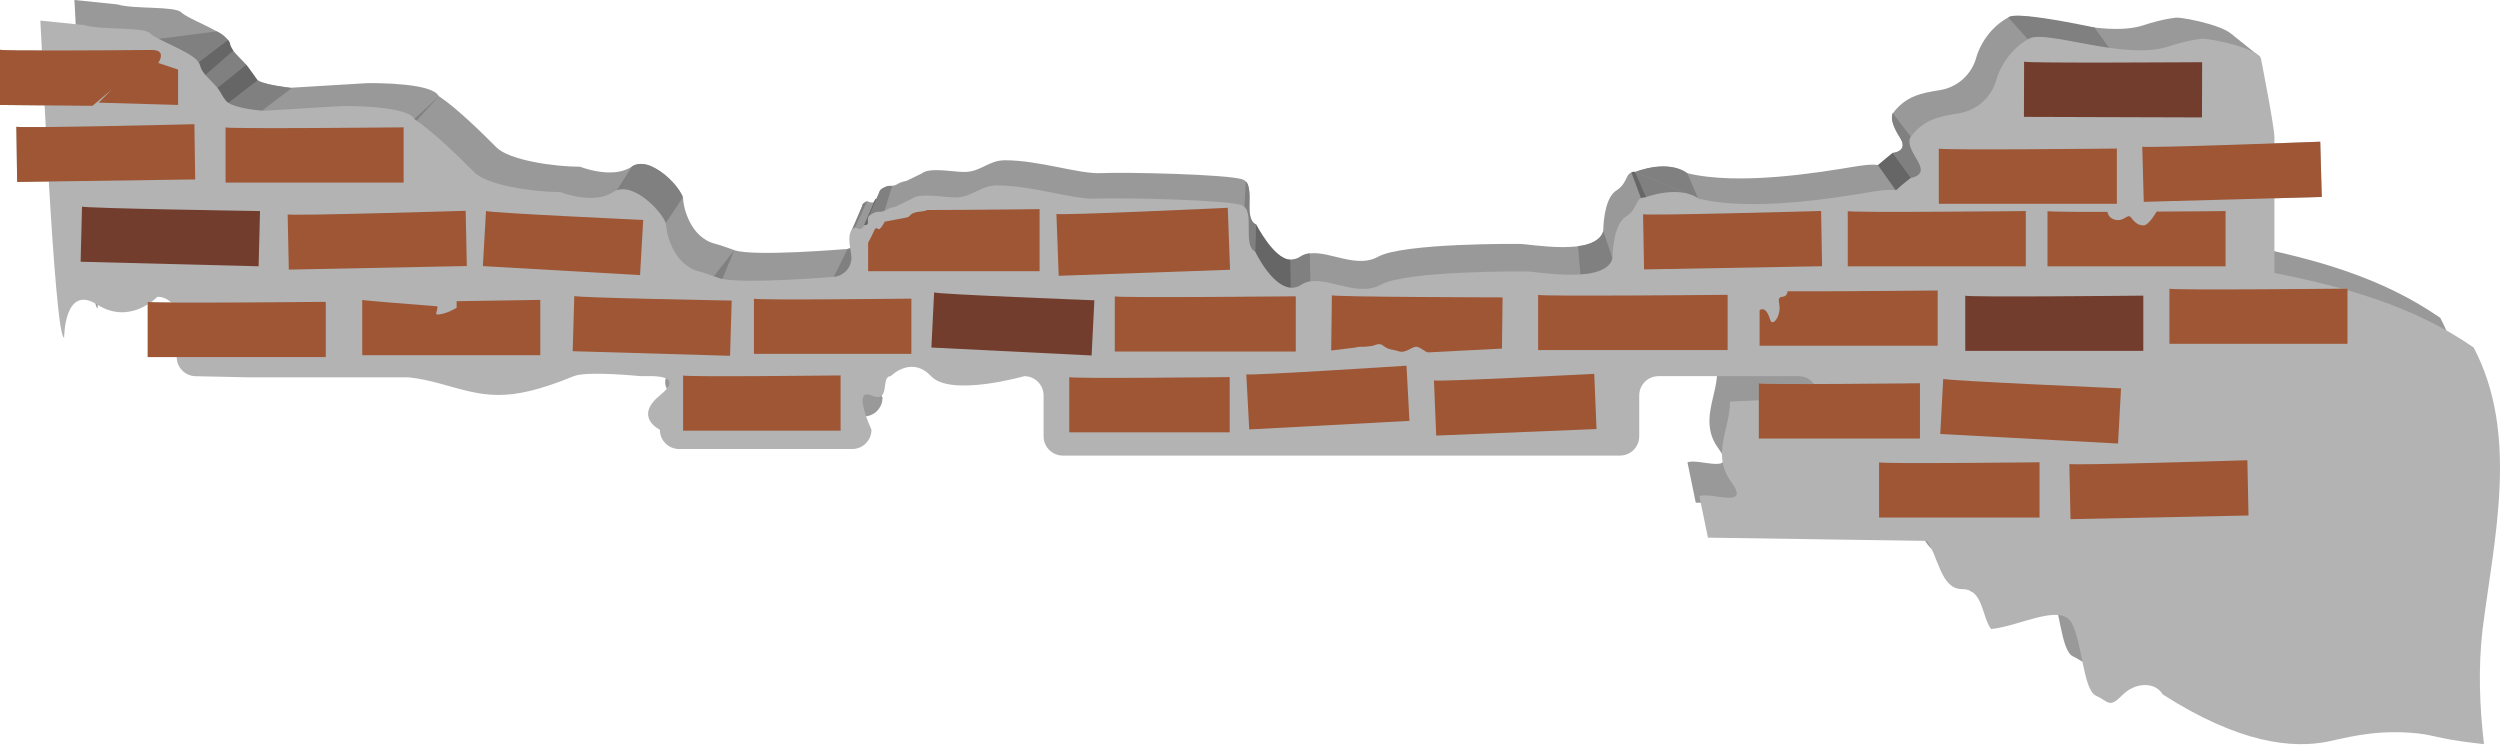
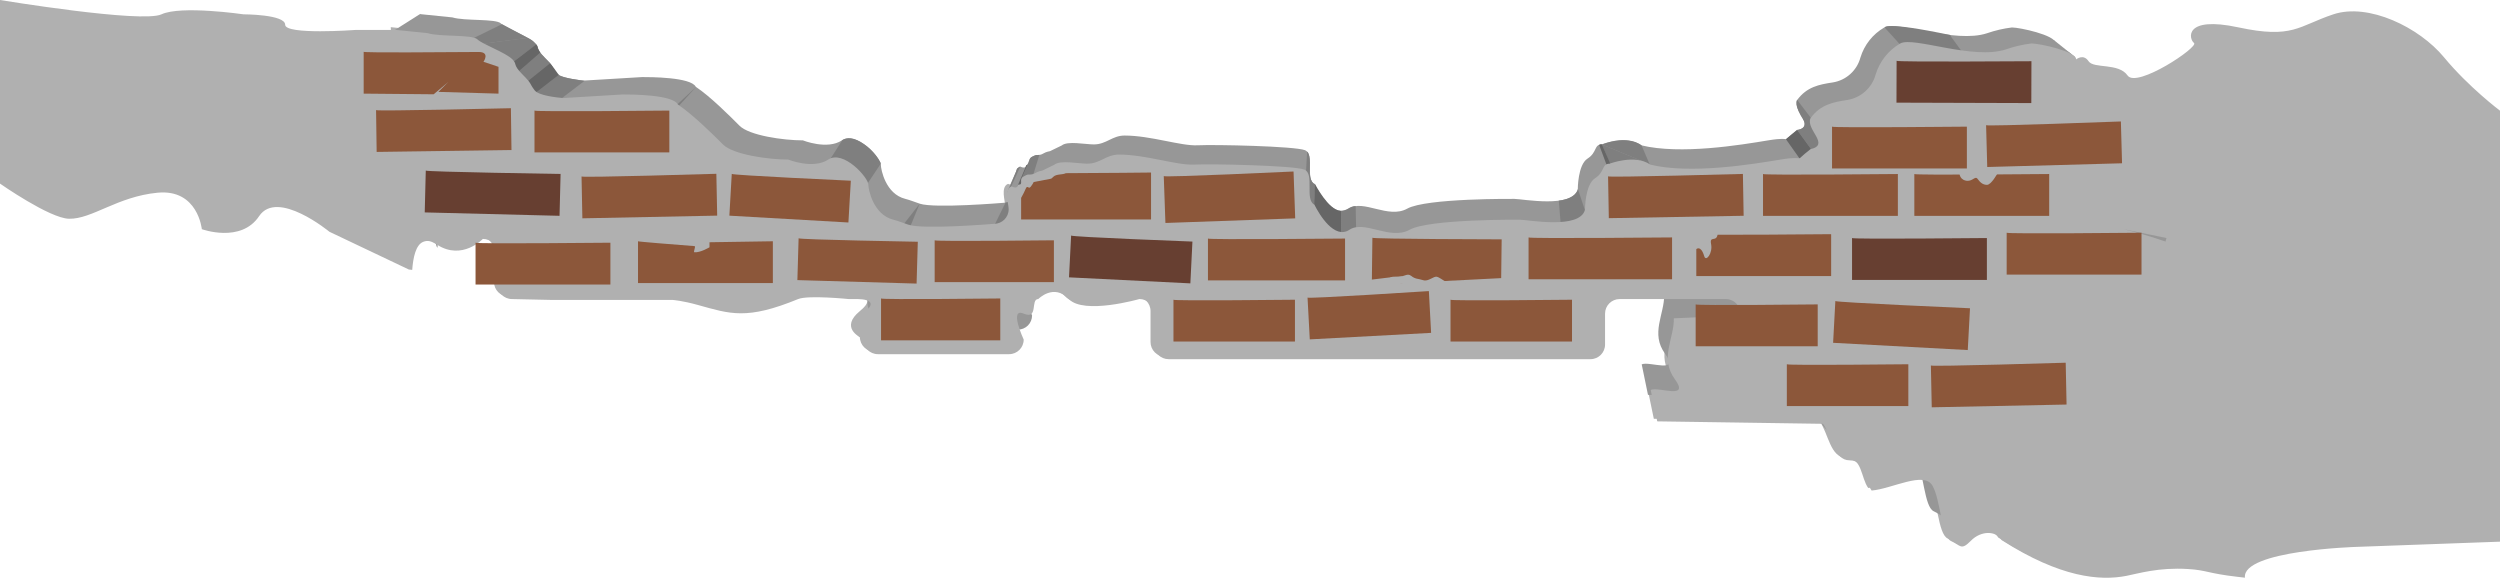
- <svg xmlns="http://www.w3.org/2000/svg" viewBox="0 0 2203.18 655.84">
+ <svg xmlns="http://www.w3.org/2000/svg" viewBox="0 0 1920 443.72">
  <defs>
-     <style>.cls-1{fill:#999;}.cls-2{fill:#666;}.cls-3{fill:gray;}.cls-4{fill:#b3b3b3;}.cls-5{fill:#9e5635;}.cls-6{fill:#733d2d;}</style>
+     <style>.cls-1{fill:#b0b0b0;}.cls-2{fill:#979797;}.cls-3{fill:#666;}.cls-4{fill:#7f7f7f;}.cls-5{fill:#8c573a;}.cls-6{fill:#673f31;}</style>
  </defs>
  <g id="Capa_2" data-name="Capa 2">
-     <g id="muro_superior" data-name="muro superior">
-       <g id="cemento">
-         <path class="cls-1" d="M2158.13,522.05c10.08-79.38,31.51-167.59-7.56-241.93-51.82-35.93-110.46-51.78-170.73-64V100.05c0-9.11-11.35-66.52-11.35-66.52,0-9.11-41.41-18-50.52-18,0,0-11.85,1-28.86,6.68-37.17,12.39-104.92-14.86-119.58-6.68-22.18,12.35-27.85,35-27.85,35a39.71,39.71,0,0,1-32,28.89c-16.1,2.47-30.33,5.13-41.67,20.61-5.67,12.87,22.68,29.88,0,35-22.68,17.52,0,6.18-34,11.85-31.23,5.2-101.76,16.89-147.43,5.67-17-12.11-45.87-1-45.87-1-9.11,0-5.16,9.31-16.5,16.51s-11.34,35.54-11.34,35.54c-5.67,22.68-64.6,11.34-73.72,11.34,0,0-102.57-1-124.74,11.34s-51-11.34-68,0-34-17-39.69-28.35c-11.34-5.67.51-35-11.34-39.69s-105.14-6.69-124.75-5.67-54.63-11.34-85-11.34c-14.5,0-21.27,10.32-35.77,10.32-10.07,0-30.69-4.34-37.36,1.22l-13.59,6.62c-9.32,1.7-7.34,4.52-15.34,4.52h0c-1.33-.49-5.24,1.74-6.42,2.5-4.93,3.17.74,8.84-4.93,8.84-2.22,0,0,5.67-8.22,2-8.79,3.64-3.11,19.76-3.12,25.83a16.49,16.49,0,0,1-16.5,16.49s-79.89,6.68-96.9,1c-5-1.65-11.51-4.29-17-5.67C607.63,209.31,602,181,602,175.29c0-8-28.36-39.69-45.37-28.35s-45.36,0-45.36,0c-22.68,0-62.37-5.67-73.71-17s-34-34-51-45.36c-5.68-11.34-53.26-11.34-62.38-11.34l-67.54,4.06c-7.51-.68-27.48-2.77-32.09-8.75-6.28-8.15-2.43-6.65-13.77-18s-5.67-11.35-11.34-17c-8-8-34-17-39.7-22.68s-42.39-2.62-56.35-7L65.58,0C66.41,8.45,77.47,271.69,86,271.69c0,0,0-46.38,28.35-28.36s51.54-6.68,51.54-6.68a16.5,16.5,0,0,1,16.5,16.5v35a16.51,16.51,0,0,0,16.51,16.5l45.87,1H380.81s10.41.69,28.36,5.67c36.59,10.16,55.13,17.21,113.4-6.69,11.34-4.65,57.21,0,57.21,0,9.12,0,39.19-2,16.51,16.5s0,29.37,0,29.37a16.5,16.5,0,0,0,16.5,16.5H761.23a16.5,16.5,0,0,0,16.5-16.5s-17-36.56,0-29.37,7.39-16.5,16.51-16.5c0,0,17.52-18,34.53,0s79.89,0,79.89,0a16.5,16.5,0,0,1,16.5,16.5v35a16.51,16.51,0,0,0,16.51,16.5H1419a16.51,16.51,0,0,0,16.51-16.5v-35a16.5,16.5,0,0,1,16.5-16.5h120.09a16.46,16.46,0,0,1,13.63,7.23l-6,11.47-66.42,3.11c.37,22.94-16.33,45,1.11,68.83s-18.2,8.14-27.3,12.21c4,19.47,3.3,16,7.31,35.52l122.48,1.81,65.13,1c10,13.78,11.88,41.33,30.08,41.33s16.58,22.77,24.87,34.16c22.94-1.85,59.26-22.3,68.82-5.55s9.94,57.65,21.09,62.72,11.15,11.07,22.49-.44,28.35-11.51,34.68-.67c66.69,42.67,111.57,46.22,141,40.52,13.9-2.7,36.58-9.84,69.93-7.78,21.52,1.33,21.86,4.91,56.06,8.89l8.31,1C2155.58,587.53,2154.41,554.94,2158.13,522.05Z" />
-         <path class="cls-1" d="M1991.8,50.23C1991,49.66,1966.58,30,1966.58,30L1955,51.66l29,3,7.84-4.43" />
-         <polyline class="cls-1" points="749.78 204.4 760.18 180.76 777.96 184.66 763.96 211.66 751.96 207.66 749.78 204.4" />
-         <polyline class="cls-2" points="761.27 198.94 771.23 175.73 775.96 173.66 764.96 202.66 759.96 203.66" />
-         <path class="cls-3" d="M543.5,167.77,557,146.66s6.38-5,17.19,0,21.41,14.71,27.11,25.85c.5,1,.41,1.16.41,1.16l-28.71,12-21-8" />
-         <path class="cls-3" d="M765.29,191.61l9.84-23a6.64,6.64,0,0,1,3.44-3.08c2.39-.86,2.61-1.35,4-1.61a20.13,20.13,0,0,1,3.66-.12L778,190.66l-5-3-7.67,4" />
-         <path class="cls-3" d="M764,177.66l-11,24-4.15,6.4,11-26.46a2.83,2.83,0,0,1,1.91-2.93C764,177.66,763,177.66,764,177.66Z" />
-         <path class="cls-3" d="M1496.39,174.71,1487,152.66s-15-13-46-1" />
-         <polygon class="cls-3" points="1449.96 173.66 1440.96 151.66 1496.39 174.71 1449.96 173.66" />
-         <path class="cls-3" d="M1684,120.66l-16-21s-4,7.27,8,24.13,21,27.87,21,27.87l-13-31" />
-         <path class="cls-3" d="M1668,134.66s12.76-.51,7.38-11.76S1696,147.66,1696,147.66l-3,11-9-2Z" />
-         <polygon class="cls-3" points="632.96 254.66 646.96 220.66 621.96 252.66 632.96 254.66" />
-         <path class="cls-3" d="M1107,197.66v30l-52-43,41.63-2.52,1.25-22.12s4.12,1.64,3.12,19.14S1107,197.66,1107,197.66Z" />
-         <path class="cls-2" d="M1104,238.66c1-1,3-41,3-41s15.58,30.45,29.79,31.22.71.05.71.05l.5,31.73" />
-         <path class="cls-3" d="M201,35.35,166,61.66l-47-22,21-5.43,51-6.57s5,2.42,6.5,4.21A33.61,33.61,0,0,0,201,35.35Z" />
-         <polygon class="cls-3" points="364.96 108.66 386.96 84.66 359.96 109.66 364.96 108.66" />
-         <path class="cls-3" d="M219,106.66l38-29S229,74.05,226.5,70.35,191,99.66,191,99.66" />
-         <path class="cls-3" d="M733,247.66l13.88-28.23S757,216.66,758,215.66s-14,37-14,37Z" />
-         <polygon class="cls-3" points="578.96 204.66 583.96 200.66 601.96 173.66 558.96 185.66 578.96 204.66" />
-         <polygon class="cls-2" points="1654.94 145.46 1681.96 183.66 1692.96 165.66 1683.96 156.66 1667.96 134.66 1654.94 145.46" />
-         <path class="cls-2" d="M1441,151.66l13,30-6-2L1437.7,152S1440,150.66,1441,151.66Z" />
-         <path class="cls-3" d="M1393,244.66,1390.68,217c20.73-2.62,22.28-13.38,22.28-13.38l9,27,2,1-7,10" />
-         <polygon class="cls-3" points="1105.96 230.66 1106.96 197.66 1103.96 229.66 1105.96 230.66" />
-         <path class="cls-3" d="M1154.33,223.39l.63,32.27-17.44,1.06-.31-27.81s4.75-.25,7.75-2.25S1151.71,223.13,1154.33,223.39Z" />
-         <path class="cls-2" d="M196,94.66l31-24S217.85,57.5,216.4,56.58,180,86.66,180,86.66" />
-         <path class="cls-3" d="M182.59,84.78,217,57.12s-11.79-11.62-11.91-13S174,71.66,174,71.66" />
-         <path class="cls-2" d="M178,68.66l27.53-24a34.28,34.28,0,0,1-2.58-4.74C202,37.66,172,64.66,172,64.66" />
-         <path class="cls-2" d="M172,57.15l28.86-21.92a6.68,6.68,0,0,1,2.05,4.56c.09,2.87-30.49,24.61-30.49,24.61" />
-         <path class="cls-3" d="M1855,52.66,1846,24.29C1768.12,7.91,1770,15.66,1770,15.66l28,31" />
-         <polyline class="cls-3" points="1864.96 50.66 1845.96 24.66 1834.96 50.66 1864.96 48.66" />
-         <path class="cls-4" d="M2187.76,555.1c10.37-81.65,32.4-172.37-7.78-248.83-53.3-37-113.61-53.26-175.6-65.79V121.06c0-9.37-11.67-68.41-11.67-68.41,0-9.37-42.59-18.54-52-18.54,0,0-12.19,1-29.69,6.88-38.23,12.74-107.91-15.29-123-6.88-22.81,12.71-28.64,36-28.64,36a40.88,40.88,0,0,1-33,29.72c-16.56,2.53-31.19,5.27-42.85,21.19-5.84,13.24,23.32,30.73,0,36-23.33,18,0,6.36-35,12.19-32.11,5.35-104.66,17.37-151.63,5.83-17.49-12.46-47.18-1.05-47.18-1.05-9.37,0-5.31,9.58-17,17s-11.66,36.56-11.66,36.56c-5.84,23.33-66.45,11.66-75.82,11.66,0,0-105.5-1-128.3,11.67s-52.49-11.67-70,0-35-17.5-40.82-29.16c-11.67-5.83.52-36-11.67-40.83s-108.13-6.88-128.3-5.83-56.19-11.66-87.48-11.66c-14.92,0-21.87,10.61-36.79,10.61-10.36,0-31.56-4.46-38.42,1.25l-14,6.81c-9.59,1.76-7.55,4.66-15.79,4.66h0c-1.36-.51-5.38,1.78-6.6,2.57-5.06,3.26.77,9.09-5.06,9.09-2.29,0,0,5.83-8.46,2.08-9,3.75-3.2,20.33-3.2,26.57a17,17,0,0,1-17,17s-82.17,6.88-99.66,1.05c-5.12-1.71-11.84-4.42-17.5-5.84-23.33-5.83-29.16-35-29.16-40.82,0-8.25-29.16-40.82-46.66-29.16s-46.65,0-46.65,0c-23.33,0-64.15-5.83-75.82-17.5s-35-35-52.49-46.65c-5.83-11.67-54.77-11.67-64.15-11.67L232,97.66c-7.72-.71-28.26-2.86-33-9-6.46-8.39-2.5-6.85-14.17-18.51S179,58.48,173.13,52.65c-8.25-8.25-35-17.5-40.83-23.33s-43.6-2.7-58-7.21L35.53,18.16c.85,8.69,12.23,279.43,21,279.43,0,0,0-47.7,29.16-29.16s53-6.88,53-6.88a17,17,0,0,1,17,17v36a17,17,0,0,0,17,17l47.17,1h140s10.71.7,29.16,5.83c37.64,10.45,56.71,17.7,116.64-6.88,11.67-4.79,58.84,0,58.84,0,9.38,0,40.31-2.09,17,17s0,30.21,0,30.21a17,17,0,0,0,17,17H751a17,17,0,0,0,17-17s-17.49-37.61,0-30.21,7.6-17,17-17c0,0,18-18.54,35.51,0s82.17,0,82.17,0a17,17,0,0,1,17,17v36a17,17,0,0,0,17,17h490.93a17,17,0,0,0,17-17v-36a17,17,0,0,1,17-17H1585a16.92,16.92,0,0,1,14,7.43l-6.12,11.8-68.32,3.2c.38,23.6-16.79,46.32,1.14,70.79s-18.71,8.37-28.07,12.56c4.12,20,3.4,16.5,7.52,36.53l126,1.87,67,1c10.31,14.16,12.22,42.5,30.93,42.5s17.06,23.42,25.58,35.14c23.6-1.91,61-22.94,70.79-5.71s10.23,59.3,21.69,64.5,11.47,11.39,23.13-.44,29.16-11.84,35.67-.7c68.59,43.9,114.75,47.54,145,41.68,14.3-2.78,37.62-10.12,71.93-8,22.13,1.37,22.48,5.05,57.66,9.14l8.54,1C2185.14,622.45,2183.93,588.93,2187.76,555.1Z" />
-       </g>
-       <g id="ladrillos">
-         <path class="cls-4" d="M931,188.45,933,243.06l151-5.34L1082,183.11S931.08,190.23,931,188.45Z" />
-         <path class="cls-4" d="M506.11,260.83l-1.42,48.67,138.7,4.05,1.42-48.67S506.07,262.41,506.11,260.83Z" />
-         <path class="cls-4" d="M664.43,263.17v48.68H803.18V263.17S664.43,264.75,664.43,263.17Z" />
-         <path class="cls-4" d="M428.32,185.89l-2.79,48.61,138.53,7.94,2.79-48.6S428.22,187.47,428.32,185.89Z" />
-         <path class="cls-4" d="M1098.33,329.83l2.6,48.62,141.18-7.56-2.61-48.62S1098.41,331.42,1098.33,329.83Z" />
-         <path class="cls-4" d="M1263.7,335.21l2,48.65,141.26-5.76-2-48.65S1263.76,336.8,1263.7,335.21Z" />
-         <path class="cls-4" d="M1173.76,260.19l-.61,48.68,23.58-2.85,12-.86-2.1,8,117-5.95.56-45.14S1173.74,261.77,1173.76,260.19Z" />
-         <path class="cls-4" d="M1823.67,408.85l1,48.67,156.88-3.23-1-48.68S1823.7,410.43,1823.67,408.85Z" />
-         <path class="cls-4" d="M1804.41,186v48.69h156.92V186S1804.41,187.63,1804.41,186Z" />
-         <path class="cls-4" d="M1887.91,129.21l1.34,48.67,156.86-4.33-1.35-48.67S1888,130.8,1887.91,129.21Z" />
-         <path class="cls-4" d="M1783.78,54.31l-.15,48.69,156.91.48.15-48.69S1783.77,55.89,1783.78,54.31Z" />
-         <path class="cls-4" d="M1731.92,260.53v48.69h156.92V260.53S1731.92,262.12,1731.92,260.53Z" />
-         <path class="cls-4" d="M1708.62,130.92v48.69h156.92V130.92S1708.62,132.51,1708.62,130.92Z" />
-         <path class="cls-4" d="M1628.37,186v48.69h156.91V186S1628.37,187.63,1628.37,186Z" />
-         <path class="cls-4" d="M1712.5,333.84l-2.61,48.62,156.69,8.41,2.61-48.62S1712.42,335.42,1712.5,333.84Z" />
-         <path class="cls-4" d="M1911.85,254.36V303h156.91V254.36S1911.85,255.94,1911.85,254.36Z" />
-         <path class="cls-4" d="M602,330.85v48.69H740.8V330.85S602,332.44,602,330.85Z" />
-         <path class="cls-4" d="M823.22,257.64l-2.41,48.63,141.2,7,2.42-48.63S823.14,259.23,823.22,257.64Z" />
-         <path class="cls-4" d="M942.31,332.31V381h141.38V332.31S942.31,333.9,942.31,332.31Z" />
-         <path class="cls-4" d="M982.44,261.12v48.69h159.5V261.12S982.44,262.7,982.44,261.12Z" />
-         <path class="cls-4" d="M1355.52,259.82v48.69h167V259.82S1355.52,261.41,1355.52,259.82Z" />
-         <path class="cls-4" d="M1656,407.39v48.69h141.38V407.39S1656,409,1656,407.39Z" />
-         <path class="cls-4" d="M1448,188.74l.87,48.68,156.88-2.8-.86-48.68S1448.05,190.32,1448,188.74Z" />
-         <path class="cls-4" d="M319.23,264.29V313H476.14V264.29l-73.73,1.14v5.84s-10.45,6.37-17.5,5.83c-1.8-.14,2.08-7,0-7.18C360.51,268,319.23,264.76,319.23,264.29Z" />
-         <path class="cls-4" d="M72.28,182l-1.23,48.67,156.86,4L229.14,186S72.24,183.6,72.28,182Z" />
-         <path class="cls-4" d="M198.78,112.22v48.69H355.69V112.22S198.78,113.8,198.78,112.22Z" />
-         <path class="cls-4" d="M130.19,266v48.69H287.1V266S130.19,267.55,130.19,266Z" />
-         <path class="cls-4" d="M14.43,111.65l.68,48.68,156.9-2.2-.69-48.68S14.45,113.23,14.43,111.65Z" />
-         <path class="cls-4" d="M253.51,188.91l1,48.68,156.88-3.14-1-48.68S253.55,190.49,253.51,188.91Z" />
-         <path class="cls-4" d="M0,43.82V92.5l81.46.76L98.59,78.81,86.93,90.47l70,2V61.31l-17.49-5.83s8.21-11.57-5.84-11.45C89.87,44.4,0,45,0,43.82Z" />
-         <path class="cls-4" d="M1550.7,256v48.69h156.91V256S1550.7,257.61,1550.7,256Z" />
-         <path class="cls-4" d="M1550,337.75v48.69H1692V337.75S1550,339.34,1550,337.75Z" />
-         <path class="cls-4" d="M817.15,185.08c-4.23,2.1-10.89.7-14.59,4.17a12.67,12.67,0,0,1-2,1.87,6.19,6.19,0,0,1-2.11.66l-18.74,3.56a31,31,0,0,1-3.32,5.28c-.56.72-1.36,1.49-2.24,1.29-.64-.14-1.1-.75-1.75-.81-.9-.08-1.49.9-1.85,1.74a115.71,115.71,0,0,1-5.49,11V239H916.17V184.3S860.85,185,817.15,185.08Z" />
-         <path class="cls-4" d="M1857,183.66s-1,8,7,10,11-6,14-2,6,7,11,7,12-13,12-13l-17-7Z" />
-         <path class="cls-4" d="M1193,311.66s-2-7,8-6,13-5,18-1,8,3,14,5,12-5,16-4,13,9,14,6,10,0,17,1,10,10,10,10l-47-4Z" />
-         <path class="cls-4" d="M1561.2,240s15.48,6,14.31,16-9.66,1-7.55,11.68-6,21-8,14c-2.29-8-6.25-12.3-11.48-6.37s1,16,1,16l-14.18,4.08,1.1-31.85Z" />
-         <path class="cls-5" d="M931,188.45,933,243.06l151-5.34L1082,183.11S931.08,190.23,931,188.45Z" />
-         <path class="cls-5" d="M506.11,260.83l-1.42,48.67,138.7,4.05,1.42-48.67S506.07,262.41,506.11,260.83Z" />
-         <path class="cls-5" d="M664.43,263.17v48.68H803.18V263.17S664.43,264.75,664.43,263.17Z" />
-         <path class="cls-5" d="M428.32,185.89l-2.79,48.61,138.53,7.94,2.79-48.6S428.22,187.47,428.32,185.89Z" />
-         <path class="cls-5" d="M1098.33,329.83l2.6,48.62,141.18-7.56-2.61-48.62S1098.41,331.42,1098.33,329.83Z" />
-         <path class="cls-5" d="M1263.7,335.21l2,48.65,141.26-5.76-2-48.65S1263.76,336.8,1263.7,335.21Z" />
-         <path class="cls-5" d="M1173.76,260.19l-.61,48.68,23.58-2.85,12-.86-2.1,8,117-5.95.56-45.14S1173.74,261.77,1173.76,260.19Z" />
-         <path class="cls-5" d="M1823.67,408.85l1,48.67,156.88-3.23-1-48.68S1823.7,410.43,1823.67,408.85Z" />
-         <path class="cls-5" d="M1804.41,186v48.69h156.92V186S1804.41,187.63,1804.41,186Z" />
-         <path class="cls-5" d="M1887.91,129.21l1.34,48.67,156.86-4.33-1.35-48.67S1888,130.8,1887.91,129.21Z" />
-         <path class="cls-6" d="M1783.78,54.31l-.15,48.69,156.91.48.15-48.69S1783.77,55.89,1783.78,54.31Z" />
-         <path class="cls-6" d="M1731.92,260.53v48.69h156.92V260.53S1731.92,262.12,1731.92,260.53Z" />
-         <path class="cls-5" d="M1708.62,130.92v48.69h156.92V130.92S1708.62,132.51,1708.62,130.92Z" />
-         <path class="cls-5" d="M1628.37,186v48.69h156.91V186S1628.37,187.63,1628.37,186Z" />
-         <path class="cls-5" d="M1712.5,333.84l-2.61,48.62,156.69,8.41,2.61-48.62S1712.42,335.42,1712.5,333.84Z" />
-         <path class="cls-5" d="M1911.85,254.36V303h156.91V254.36S1911.85,255.94,1911.85,254.36Z" />
-         <path class="cls-5" d="M602,330.85v48.69H740.8V330.85S602,332.44,602,330.85Z" />
-         <path class="cls-6" d="M823.22,257.64l-2.41,48.63,141.2,7,2.42-48.63S823.14,259.23,823.22,257.64Z" />
-         <path class="cls-5" d="M942.31,332.31V381h141.38V332.31S942.31,333.9,942.31,332.31Z" />
-         <path class="cls-5" d="M982.44,261.12v48.69h159.5V261.12S982.44,262.7,982.44,261.12Z" />
-         <path class="cls-5" d="M1355.52,259.82v48.69h167V259.82S1355.52,261.41,1355.52,259.82Z" />
-         <path class="cls-5" d="M1656,407.39v48.69h141.38V407.39S1656,409,1656,407.39Z" />
-         <path class="cls-5" d="M1448,188.74l.87,48.68,156.88-2.8-.86-48.68S1448.05,190.32,1448,188.74Z" />
-         <path class="cls-5" d="M319.23,264.29V313H476.14V264.29l-73.73,1.14v5.84s-10.45,6.37-17.5,5.83c-1.8-.14,2.08-7,0-7.18C360.51,268,319.23,264.76,319.23,264.29Z" />
-         <path class="cls-6" d="M72.28,182l-1.23,48.67,156.86,4L229.14,186S72.24,183.6,72.28,182Z" />
-         <path class="cls-5" d="M198.78,112.22v48.69H355.69V112.22S198.78,113.8,198.78,112.22Z" />
-         <path class="cls-5" d="M130.19,266v48.69H287.1V266S130.19,267.55,130.19,266Z" />
-         <path class="cls-5" d="M14.43,111.65l.68,48.68,156.9-2.2-.69-48.68S14.45,113.23,14.43,111.65Z" />
-         <path class="cls-5" d="M253.51,188.91l1,48.68,156.88-3.14-1-48.68S253.55,190.49,253.51,188.91Z" />
-         <path class="cls-5" d="M0,43.82V92.5l81.46.76L98.59,78.81,86.93,90.47l70,2V61.31l-17.49-5.83s8.21-11.57-5.84-11.45C89.87,44.4,0,45,0,43.82Z" />
-         <path class="cls-5" d="M1550.7,256v48.69h156.91V256S1550.7,257.61,1550.7,256Z" />
-         <path class="cls-5" d="M1550,337.75v48.69H1692V337.75S1550,339.34,1550,337.75Z" />
-         <path class="cls-5" d="M817.15,185.08c-4.23,2.1-10.89.7-14.59,4.17a12.67,12.67,0,0,1-2,1.87,6.19,6.19,0,0,1-2.11.66l-18.74,3.56a31,31,0,0,1-3.32,5.28c-.56.72-1.36,1.49-2.24,1.29-.64-.14-1.1-.75-1.75-.81-.9-.08-1.49.9-1.85,1.74a115.71,115.71,0,0,1-5.49,11V239H916.17V184.3S860.85,185,817.15,185.08Z" />
-         <path class="cls-4" d="M1857,183.66s-1,8,7,10,11-6,14-2,6,7,11,7,12-13,12-13l-17-7Z" />
-         <path class="cls-4" d="M1193,311.66s-2-7,8-6,13-5,18-1,8,3,14,5,12-5,16-4,13,9,14,6,10,0,17,1,10,10,10,10l-47-4Z" />
-         <path class="cls-4" d="M1561.2,240s15.48,6,14.31,16-9.66,1-7.55,11.68-6,21-8,14c-2.29-8-6.25-12.3-11.48-6.37s1,16,1,16l-14.18,4.08,1.1-31.85Z" />
-       </g>
+     <g id="teaser">
+       <path id="pared" class="cls-1" d="M1720.58,375.24c6.84-53.88,21.38-113.76-5.13-164.22-35.18-24.4-75-35.15-115.9-43.42V88.78c0-6.18-7.7-45.15-7.7-45.15,0-6.19-28.11-12.24-34.3-12.24A94.15,94.15,0,0,0,1538,35.93c-25.23,8.41-71.23-10.09-81.18-4.54a41.29,41.29,0,0,0-18.9,23.79,27,27,0,0,1-21.75,19.61c-10.93,1.68-20.59,3.48-28.29,14-3.85,8.74,15.4,20.28,0,23.79-15.39,11.89,0,4.19-23.09,8-21.2,3.53-69.08,11.46-100.08,3.85-11.55-8.22-31.14-.69-31.14-.69-6.18,0-3.5,6.32-11.2,11.2s-7.7,24.13-7.7,24.13c-3.85,15.4-43.85,7.7-50,7.7,0,0-69.62-.69-84.68,7.7s-34.64-7.7-46.19,0-23.09-11.55-26.94-19.25c-7.7-3.85.35-23.78-7.7-26.94s-71.37-4.54-84.68-3.85-37.09-7.7-57.73-7.7c-9.85,0-14.44,7-24.29,7-6.83,0-20.83-3-25.36.82l-9.22,4.5c-6.33,1.15-5,3.07-10.42,3.07h0c-.9-.34-3.55,1.18-4.36,1.7-3.34,2.15.51,6-3.34,6-1.51,0,0,3.85-5.58,1.37-6,2.48-2.11,13.42-2.12,17.54A11.19,11.19,0,0,1,760.78,170s-54.23,4.54-65.78.69c-3.37-1.12-7.81-2.92-11.55-3.85-15.39-3.85-19.24-23.09-19.24-26.94,0-5.45-19.25-27-30.79-19.25s-30.8,0-30.8,0c-15.39,0-42.34-3.85-50-11.55S529.49,86,517.94,78.27c-3.85-7.7-36.15-7.7-42.34-7.7l-45.85,2.76c-5.1-.46-18.65-1.88-21.78-5.94-4.26-5.53-1.65-4.52-9.35-12.21s-3.85-7.7-7.7-11.55c-5.44-5.44-23.09-11.55-26.94-15.4s-28.78-1.78-38.25-4.75L300.1,20.86c.57,5.74,8.08,184.43,13.84,184.43,0,0,0-31.48,19.24-19.24s35-4.54,35-4.54a11.19,11.19,0,0,1,11.2,11.2v23.78a11.21,11.21,0,0,0,11.21,11.21l31.13.69h92.38s7.07.46,19.25,3.85c24.84,6.89,37.43,11.68,77-4.54,7.7-3.16,38.84,0,38.84,0,6.18,0,26.6-1.39,11.2,11.2s0,19.93,0,19.93A11.21,11.21,0,0,0,671.56,270H772.33a11.2,11.2,0,0,0,11.2-11.21S772,234,783.53,238.9s5-11.2,11.2-11.2c0,0,11.9-12.24,23.44,0s54.24,0,54.24,0a11.2,11.2,0,0,1,11.2,11.2v23.78a11.19,11.19,0,0,0,11.2,11.2h324a11.2,11.2,0,0,0,11.2-11.2V238.9a11.2,11.2,0,0,1,11.2-11.2h81.52a11.21,11.21,0,0,1,9.26,4.9l-4,7.79-45.09,2.11c.26,15.57-11.08,30.57.76,46.72s-12.35,5.53-18.53,8.29l5,24.11,83.14,1.23,44.21.66c6.81,9.35,8.07,28.05,20.42,28.05s11.26,15.46,16.88,23.19c15.58-1.26,40.24-15.14,46.72-3.77s6.75,39.14,14.32,42.58,7.57,7.51,15.27-.3,19.24-7.81,23.54-.46c45.27,29,75.74,31.38,95.7,27.51,9.44-1.83,24.83-6.68,47.47-5.28,14.61.9,14.84,3.33,38.06,6l5.64.65C1718.85,419.7,1718.05,397.57,1720.58,375.24Z" />
+       <path id="paredback" class="cls-2" d="M1703.67,355.41c6.65-52.39,20.79-110.6-5-159.67-34.21-23.72-72.91-34.18-112.69-42.22V76.89c0-6-7.49-43.9-7.49-43.9,0-6-27.33-11.9-33.34-11.9a92.11,92.11,0,0,0-19.05,4.42c-24.53,8.18-69.25-9.81-78.93-4.42a40.14,40.14,0,0,0-18.37,23.13,26.24,26.24,0,0,1-21.15,19.07c-10.63,1.63-20,3.38-27.5,13.6-3.75,8.5,15,19.72,0,23.13-15,11.56,0,4.08-22.46,7.82-20.61,3.44-67.16,11.15-97.3,3.74-11.23-8-30.27-.67-30.27-.67-6,0-3.41,6.14-10.9,10.89s-7.48,23.46-7.48,23.46c-3.74,15-42.64,7.49-48.65,7.49,0,0-67.7-.67-82.33,7.48s-33.69-7.48-44.91,0-22.46-11.22-26.2-18.71c-7.48-3.74.34-23.12-7.48-26.19s-69.4-4.42-82.34-3.75-36.06-7.48-56.13-7.48c-9.57,0-14,6.81-23.61,6.81-6.65,0-20.26-2.86-24.66.8l-9,4.37c-6.15,1.13-4.84,3-10.13,3h0c-.87-.33-3.45,1.14-4.23,1.65-3.25,2.09.49,5.83-3.25,5.83-1.47,0,0,3.74-5.43,1.34-5.8,2.4-2,13-2.06,17a10.89,10.89,0,0,1-10.89,10.88s-52.73,4.41-64,.67c-3.28-1.09-7.6-2.83-11.23-3.74-15-3.74-18.71-22.46-18.71-26.2,0-5.29-18.71-26.19-29.94-18.71s-29.94,0-29.94,0c-15,0-41.17-3.74-48.65-11.23S545.6,74.16,534.38,66.67c-3.75-7.48-35.15-7.48-41.17-7.48l-44.58,2.68c-5-.45-18.14-1.83-21.17-5.77-4.15-5.38-1.61-4.4-9.1-11.88s-3.74-7.48-7.48-11.23c-5.29-5.29-22.46-11.22-26.2-15s-28-1.73-37.19-4.62l-24.91-2.54c.55,5.58,7.85,179.31,13.45,179.31,0,0,0-30.61,18.71-18.71s34-4.41,34-4.41a10.89,10.89,0,0,1,10.89,10.89v23.12A10.9,10.9,0,0,0,410.54,212l30.28.67h89.81s6.87.45,18.72,3.74c24.15,6.71,36.39,11.36,74.84-4.41,7.49-3.08,37.76,0,37.76,0,6,0,25.87-1.35,10.9,10.89s0,19.38,0,19.38a10.89,10.89,0,0,0,10.89,10.89h98a10.88,10.88,0,0,0,10.89-10.89s-11.23-24.13,0-19.38S797.48,212,803.49,212c0,0,11.57-11.9,22.79,0S879,212,879,212a10.88,10.88,0,0,1,10.89,10.89V246a10.89,10.89,0,0,0,10.9,10.89h315A10.89,10.89,0,0,0,1226.72,246V222.85A10.89,10.89,0,0,1,1237.61,212h79.26a10.87,10.87,0,0,1,9,4.77c-1.75,3.36-2.19,4.21-3.93,7.57l-43.84,2c.24,15.14-10.78,29.72.73,45.42s-12,5.38-18,8.06c2.64,12.86,2.18,10.59,4.82,23.45l80.84,1.19,43,.64c6.62,9.09,7.85,27.27,19.85,27.27s11,15,16.42,22.55c15.14-1.22,39.11-14.72,45.42-3.66s6.56,38.05,13.92,41.39,7.36,7.31,14.84-.29,18.72-7.59,22.89-.44c44,28.16,73.64,30.51,93,26.74,9.17-1.78,24.14-6.49,46.16-5.13,14.2.88,14.42,3.24,37,5.86l5.48.64C1702,398.63,1701.21,377.12,1703.67,355.41Z" />
+       <path class="cls-2" d="M1593.89,44c-.56-.38-16.65-13.32-16.65-13.32L1569.57,45l19.14,2,5.18-2.92" />
+       <polyline class="cls-2" points="774.15 145.76 781.02 130.16 792.75 132.73 783.51 150.55 775.59 147.91 774.15 145.76" />
+       <polyline class="cls-3" points="781.74 142.16 788.31 126.84 791.43 125.47 784.17 144.61 780.87 145.27" />
+       <polyline class="cls-2" points="303.03 23.17 322.83 10.63 325.47 29.11 307.65 29.11 303.03 23.17" />
+       <polygon class="cls-4" points="349.23 36.37 385.53 18.55 405.29 29.07 349.23 36.37" />
+       <path class="cls-4" d="M638,121.59l8.88-13.94s4.21-3.3,11.34,0a39.67,39.67,0,0,1,17.9,17.07c.33.65.27.76.27.76l-18.95,7.91-13.86-5.28" />
+       <path class="cls-4" d="M784.39,137.33l6.49-15.19a4.4,4.4,0,0,1,2.27-2,20.23,20.23,0,0,1,2.64-1.07,12.89,12.89,0,0,1,2.42-.08l-5.46,17.73-3.3-2-5.06,2.62" />
+       <path class="cls-4" d="M783.51,128.11,776.25,144l-2.74,4.23,7.26-17.47a1.86,1.86,0,0,1,1.26-1.93C783.51,128.11,782.85,128.11,783.51,128.11Z" />
+       <path class="cls-4" d="M1266.91,126.17l-6.22-14.56s-9.9-8.58-30.36-.66" />
+       <polygon class="cls-4" points="1236.27 125.47 1230.33 110.95 1266.91 126.17 1236.27 125.47" />
+       <path class="cls-4" d="M1390.71,90.49l-10.56-13.86s-2.64,4.8,5.28,15.93S1399.29,111,1399.29,111l-8.58-20.46" />
+       <path class="cls-4" d="M1380.15,99.73s8.42-.33,4.87-7.75,13.61,16.33,13.61,16.33l-2,7.26-5.94-1.32Z" />
+       <polygon class="cls-4" points="697.05 178.93 706.29 156.49 689.79 177.61 697.05 178.93" />
+       <path class="cls-4" d="M1009.89,141.31v19.8l-34.32-28.38,27.48-1.66.82-14.6s2.72,1.08,2.06,12.63S1009.89,141.31,1009.89,141.31Z" />
+       <path class="cls-3" d="M1007.91,168.37c.66-.66,2-27.06,2-27.06s10.28,20.1,19.66,20.61.47,0,.47,0l.33,20.93" />
+       <path class="cls-4" d="M411.93,34.19l-23.1,17.36L357.81,37l13.83-3.58,33.69-4.34s3.31,1.6,4.29,2.78A22.55,22.55,0,0,0,411.93,34.19Z" />
+       <polygon class="cls-4" points="520.17 82.57 534.69 66.73 516.87 83.23 520.17 82.57" />
+       <path class="cls-4" d="M423.81,81.25l25.08-19.14s-18.43-2.38-20.1-4.82-23.46,19.34-23.46,19.34" />
+       <path class="cls-4" d="M763.05,174.31l9.16-18.63s6.68-1.83,7.34-2.49-9.24,24.42-9.24,24.42Z" />
+       <polygon class="cls-4" points="661.41 145.93 664.71 143.29 676.59 125.47 648.21 133.39 661.41 145.93" />
+       <polygon class="cls-3" points="1371.56 106.86 1389.39 132.07 1396.65 120.19 1390.71 114.25 1380.15 99.73 1371.56 106.86" />
+       <path class="cls-3" d="M1230.33,111l8.58,19.8-4-1.32-6.77-18.22S1229.67,110.29,1230.33,111Z" />
+       <path class="cls-4" d="M1198.65,172.33l-1.5-18.22c13.68-1.73,14.7-8.84,14.7-8.84l5.94,17.82,1.32.66-4.62,6.6" />
+       <polygon class="cls-4" points="1009.23 163.09 1009.89 141.31 1007.91 162.43 1009.23 163.09" />
+       <path class="cls-4" d="M1041.16,158.3l.41,21.29-11.51.71-.21-18.36a12.08,12.08,0,0,0,5.12-1.49C1037,159.13,1039.42,158.13,1041.16,158.3Z" />
+       <path class="cls-3" d="M408.63,73.33l20.46-15.84s-6-8.68-7-9.29-24.05,19.85-24.05,19.85" />
+       <path class="cls-4" d="M399.8,66.82l22.71-18.26s-7.79-7.67-7.86-8.61-20.54,18.2-20.54,18.2" />
+       <path class="cls-3" d="M396.75,56.17l18.17-15.84a23.35,23.35,0,0,1-1.7-3.12c-.63-1.5-20.43,16.32-20.43,16.32" />
+       <path class="cls-3" d="M392.79,48.58l19-14.47a4.4,4.4,0,0,1,1.35,3c.06,1.89-20.12,16.25-20.12,16.25" />
+       <path class="cls-4" d="M1503.57,45.61l-5.89-18.72c-51.42-10.81-50.21-5.7-50.21-5.7L1466,41.65" />
+       <polyline class="cls-4" points="1510.17 44.29 1497.63 27.13 1490.37 44.29 1510.17 42.97" />
+       <path class="cls-1" d="M316.58,207.27c.66-8.94,2.6-19.52,8.72-21.64,3.13-1.09,5.48-.81,10.52,2.4,19.25,12.23,35-4.54,35-4.54a11.19,11.19,0,0,1,11.2,11.2v23.78a11.21,11.21,0,0,0,11.21,11.21l31.13.69h92.38s7.07.46,19.25,3.85c24.84,6.89,37.43,11.68,77-4.54,7.7-3.16,38.84,0,38.84,0,6.18,0,26.6-1.39,11.2,11.2s0,19.93,0,19.93A11.21,11.21,0,0,0,674.2,272H775a11.2,11.2,0,0,0,11.2-11.21s-11.55-24.82,0-19.93,5-11.2,11.2-11.2c0,0,11.9-12.24,23.44,0s54.24,0,54.24,0a11.2,11.2,0,0,1,11.2,11.2v23.78a11.19,11.19,0,0,0,11.2,11.2h324a11.2,11.2,0,0,0,11.2-11.2V240.88a11.2,11.2,0,0,1,11.2-11.2h81.52a11.21,11.21,0,0,1,9.26,4.9l-4.05,7.79-45.09,2.11c.26,15.57-11.08,30.57.76,46.72s-12.35,5.53-18.53,8.29l5,24.11,83.14,1.23,44.21.66c6.81,9.35,8.07,28.05,20.42,28.05s11.26,15.46,16.88,23.19c15.58-1.26,40.24-15.14,46.72-3.77s6.75,39.14,14.32,42.58,7.57,7.51,15.27-.3,19.24-7.81,23.54-.46c45.27,29,75.74,31.38,95.7,27.51,9.44-1.83,24.83-6.68,47.47-5.28,14.61.9,14.84,3.33,38.06,6l5.64.65C1721.6,422.64,1810,420,1810,420l110-4V85s-24-18-43-41-58-42-85-33-31,19-73,10-38,9-34,12-44,35-51,25-26-5-30-11-9.51-1.39-9.51-1.39c0-6.19-28.11-12.24-34.3-12.24a94.15,94.15,0,0,0-19.59,4.54c-25.23,8.41-71.23-10.09-81.18-4.54a41.29,41.29,0,0,0-18.9,23.79,27,27,0,0,1-21.75,19.61c-10.93,1.68-20.59,3.48-28.29,14-3.85,8.74,15.4,20.28,0,23.79-15.39,11.89,0,4.19-23.09,8-21.2,3.53-69.08,11.46-100.08,3.85-11.55-8.22-31.14-.69-31.14-.69-6.18,0-3.5,6.32-11.2,11.2s-7.7,24.13-7.7,24.13c-3.85,15.4-43.85,7.7-50,7.7,0,0-69.62-.69-84.68,7.7s-34.64-7.7-46.19,0-23.09-11.55-26.94-19.25c-7.7-3.85.35-23.78-7.7-26.94s-71.37-4.54-84.68-3.85-37.09-7.7-57.74-7.7c-9.84,0-14.43,7-24.28,7-6.83,0-20.83-3-25.36.82l-9.22,4.5c-6.33,1.15-5,3.07-10.42,3.07-.9-.34-3.55,1.18-4.36,1.7-3.34,2.15.51,6-3.34,6-1.51,0,0,3.85-5.58,1.37-6,2.48-2.11,13.42-2.12,17.54a11.19,11.19,0,0,1-11.2,11.19s-54.23,4.54-65.78.69c-3.37-1.12-7.81-2.92-11.55-3.85-15.39-3.85-19.24-23.09-19.24-26.94,0-5.45-19.25-26.95-30.79-19.25s-30.8,0-30.8,0c-15.39,0-42.34-3.85-50-11.55S532.13,88,520.58,80.25c-3.85-7.7-36.15-7.7-42.34-7.7l-45.85,2.76c-5.1-.46-18.65-1.88-21.78-5.94-4.26-5.53-1.65-4.52-9.35-12.21s-3.85-7.7-7.7-11.55c-5.44-5.44-23.09-11.55-26.94-15.4s-28.78-1.78-38.25-4.75l-25.63-2.62c0,.05,0,.1,0,.16H273s-54,4-54-4-32-8-32-8-48-7-63,0S0,0,0,0V141s38.13,26.7,53,27c17.72.36,37-17,68-20s34,28,34,28,30,11,44-10,54,12,54,12l61,29Zm1346.53-21.74c-10.6-3.72-21.41-6.84-32.37-9.58l33.11,6.86Z" />
+       <path class="cls-5" d="M893.77,135.24l1.27,36,99.68-3.53-1.28-36S893.81,136.41,893.77,135.24Z" />
+       <path class="cls-5" d="M613.33,183l-.94,32.12,91.55,2.67.93-32.12S613.3,184.05,613.33,183Z" />
+       <path class="cls-5" d="M717.82,184.55v32.13H809.4V184.55S717.82,185.6,717.82,184.55Z" />
+       <path class="cls-5" d="M562,133.55l-1.85,32.08,91.43,5.24,1.85-32.08S561.93,134.59,562,133.55Z" />
+       <path class="cls-5" d="M1004.19,228.55l1.72,32.09,93.18-5-1.72-32.09S1004.25,229.6,1004.19,228.55Z" />
+       <path class="cls-5" d="M1114,230.19v32.13h93.31V230.19S1114,231.23,1114,230.19Z" />
+       <path class="cls-5" d="M1054,182.58l-.4,32.14,15.56-1.89,7.92-.56-1.38,5.26,77.21-3.93.37-29.78S1054,183.63,1054,182.58Z" />
+       <path class="cls-5" d="M1482.92,280.7l.66,32.12,103.54-2.13-.66-32.13S1482.94,281.74,1482.92,280.7Z" />
+       <path class="cls-5" d="M1470.21,133.65v32.13h103.56V133.65S1470.21,134.69,1470.21,133.65Z" />
+       <path class="cls-5" d="M1525.32,96.14l.88,32.12,103.53-2.86-.89-32.12S1525.35,97.19,1525.32,96.14Z" />
+       <path class="cls-6" d="M1456.59,46.7l-.1,32.14,103.56.32.1-32.14S1456.59,47.75,1456.59,46.7Z" />
+       <path class="cls-6" d="M1422.37,182.81V215h103.56V182.81S1422.37,183.86,1422.37,182.81Z" />
+       <path class="cls-5" d="M1407,97.27V129.4h103.56V97.27S1407,98.31,1407,97.27Z" />
+       <path class="cls-5" d="M1354,133.65v32.13h103.56V133.65S1354,134.69,1354,133.65Z" />
+       <path class="cls-5" d="M1409.55,231.19l-1.72,32.09,103.41,5.56,1.72-32.09S1409.49,232.24,1409.55,231.19Z" />
+       <path class="cls-5" d="M1541.12,178.73v32.14h103.56V178.73S1541.12,179.78,1541.12,178.73Z" />
+       <path class="cls-5" d="M676.64,229.22v32.14h91.58V229.22S676.64,230.27,676.64,229.22Z" />
+       <path class="cls-6" d="M822.62,180.9,821,213l93.2,4.63,1.59-32.1S822.57,182,822.62,180.9Z" />
+       <path class="cls-5" d="M901.22,230.19v32.13h93.31V230.19S901.22,231.23,901.22,230.19Z" />
+       <path class="cls-5" d="M927.71,183.2v32.13H1033V183.2S927.71,184.24,927.71,183.2Z" />
+       <path class="cls-5" d="M1173.94,182.34v32.14h110.21V182.34S1173.94,183.39,1173.94,182.34Z" />
+       <path class="cls-5" d="M1372.29,279.74v32.13h93.31V279.74S1372.29,280.78,1372.29,279.74Z" />
+       <path class="cls-5" d="M1235,135.43l.57,32.13,103.55-1.85-.57-32.13S1235,136.47,1235,135.43Z" />
+       <path class="cls-5" d="M490,185.29v32.13H593.55V185.29l-48.66.76v3.85s-6.9,4.2-11.55,3.84c-1.19-.09,1.37-4.63,0-4.73C517.24,187.76,490,185.6,490,185.29Z" />
+       <path class="cls-6" d="M327,131l-.81,32.13,103.53,2.61.81-32.13S327,132,327,131Z" />
+       <path class="cls-5" d="M410.49,84.92v32.14H514.05V84.92S410.49,86,410.49,84.92Z" />
+       <path class="cls-5" d="M365.22,186.4v32.13H468.79V186.4S365.22,187.44,365.22,186.4Z" />
+       <path class="cls-5" d="M288.82,84.55l.45,32.13,103.55-1.45-.45-32.13S288.83,85.59,288.82,84.55Z" />
+       <path class="cls-5" d="M446.62,135.54l.64,32.13L550.8,165.6l-.64-32.13S446.64,136.59,446.62,135.54Z" />
+       <path class="cls-5" d="M279.3,39.78V71.91l53.76.5,11.31-9.54-7.7,7.7,46.19,1.34V51.33l-11.55-3.85s5.42-7.64-3.85-7.56C338.61,40.16,279.3,40.57,279.3,39.78Z" />
+       <path class="cls-5" d="M1302.76,179.84V212h103.56V179.84S1302.76,180.88,1302.76,179.84Z" />
+       <path class="cls-5" d="M1302.27,233.78v32.13H1396V233.78S1302.27,234.82,1302.27,233.78Z" />
+       <path class="cls-5" d="M818.61,133c-2.79,1.39-7.18.47-9.62,2.75a8.19,8.19,0,0,1-1.33,1.24,4.18,4.18,0,0,1-1.39.44l-12.37,2.35a20.58,20.58,0,0,1-2.19,3.48c-.37.48-.9,1-1.48.85-.42-.09-.73-.49-1.15-.53-.6-.06-1,.59-1.22,1.14a77.83,77.83,0,0,1-3.63,7.25v16.59H884V132.5S847.46,132.93,818.61,133Z" />
+       <path class="cls-1" d="M1504.89,132.07s-.66,5.28,4.62,6.6,7.26-4,9.24-1.32,4,4.62,7.26,4.62,7.92-8.58,7.92-8.58l-11.22-4.62Z" />
+       <path class="cls-1" d="M1066.65,216.55s-1.32-4.62,5.28-4,8.58-3.3,11.88-.66,5.28,2,9.24,3.3,7.92-3.3,10.56-2.64,8.58,5.94,9.24,4,6.6,0,11.22.66,6.6,6.6,6.6,6.6l-31-2.64Z" />
+       <path class="cls-1" d="M1309.69,169.26s10.22,3.93,9.44,10.55-6.37.69-5,7.7-4,13.86-5.28,9.24c-1.51-5.28-4.12-8.11-7.57-4.2s.68,10.55.68,10.55l-9.36,2.69.73-21Z" />
    </g>
  </g>
</svg>
